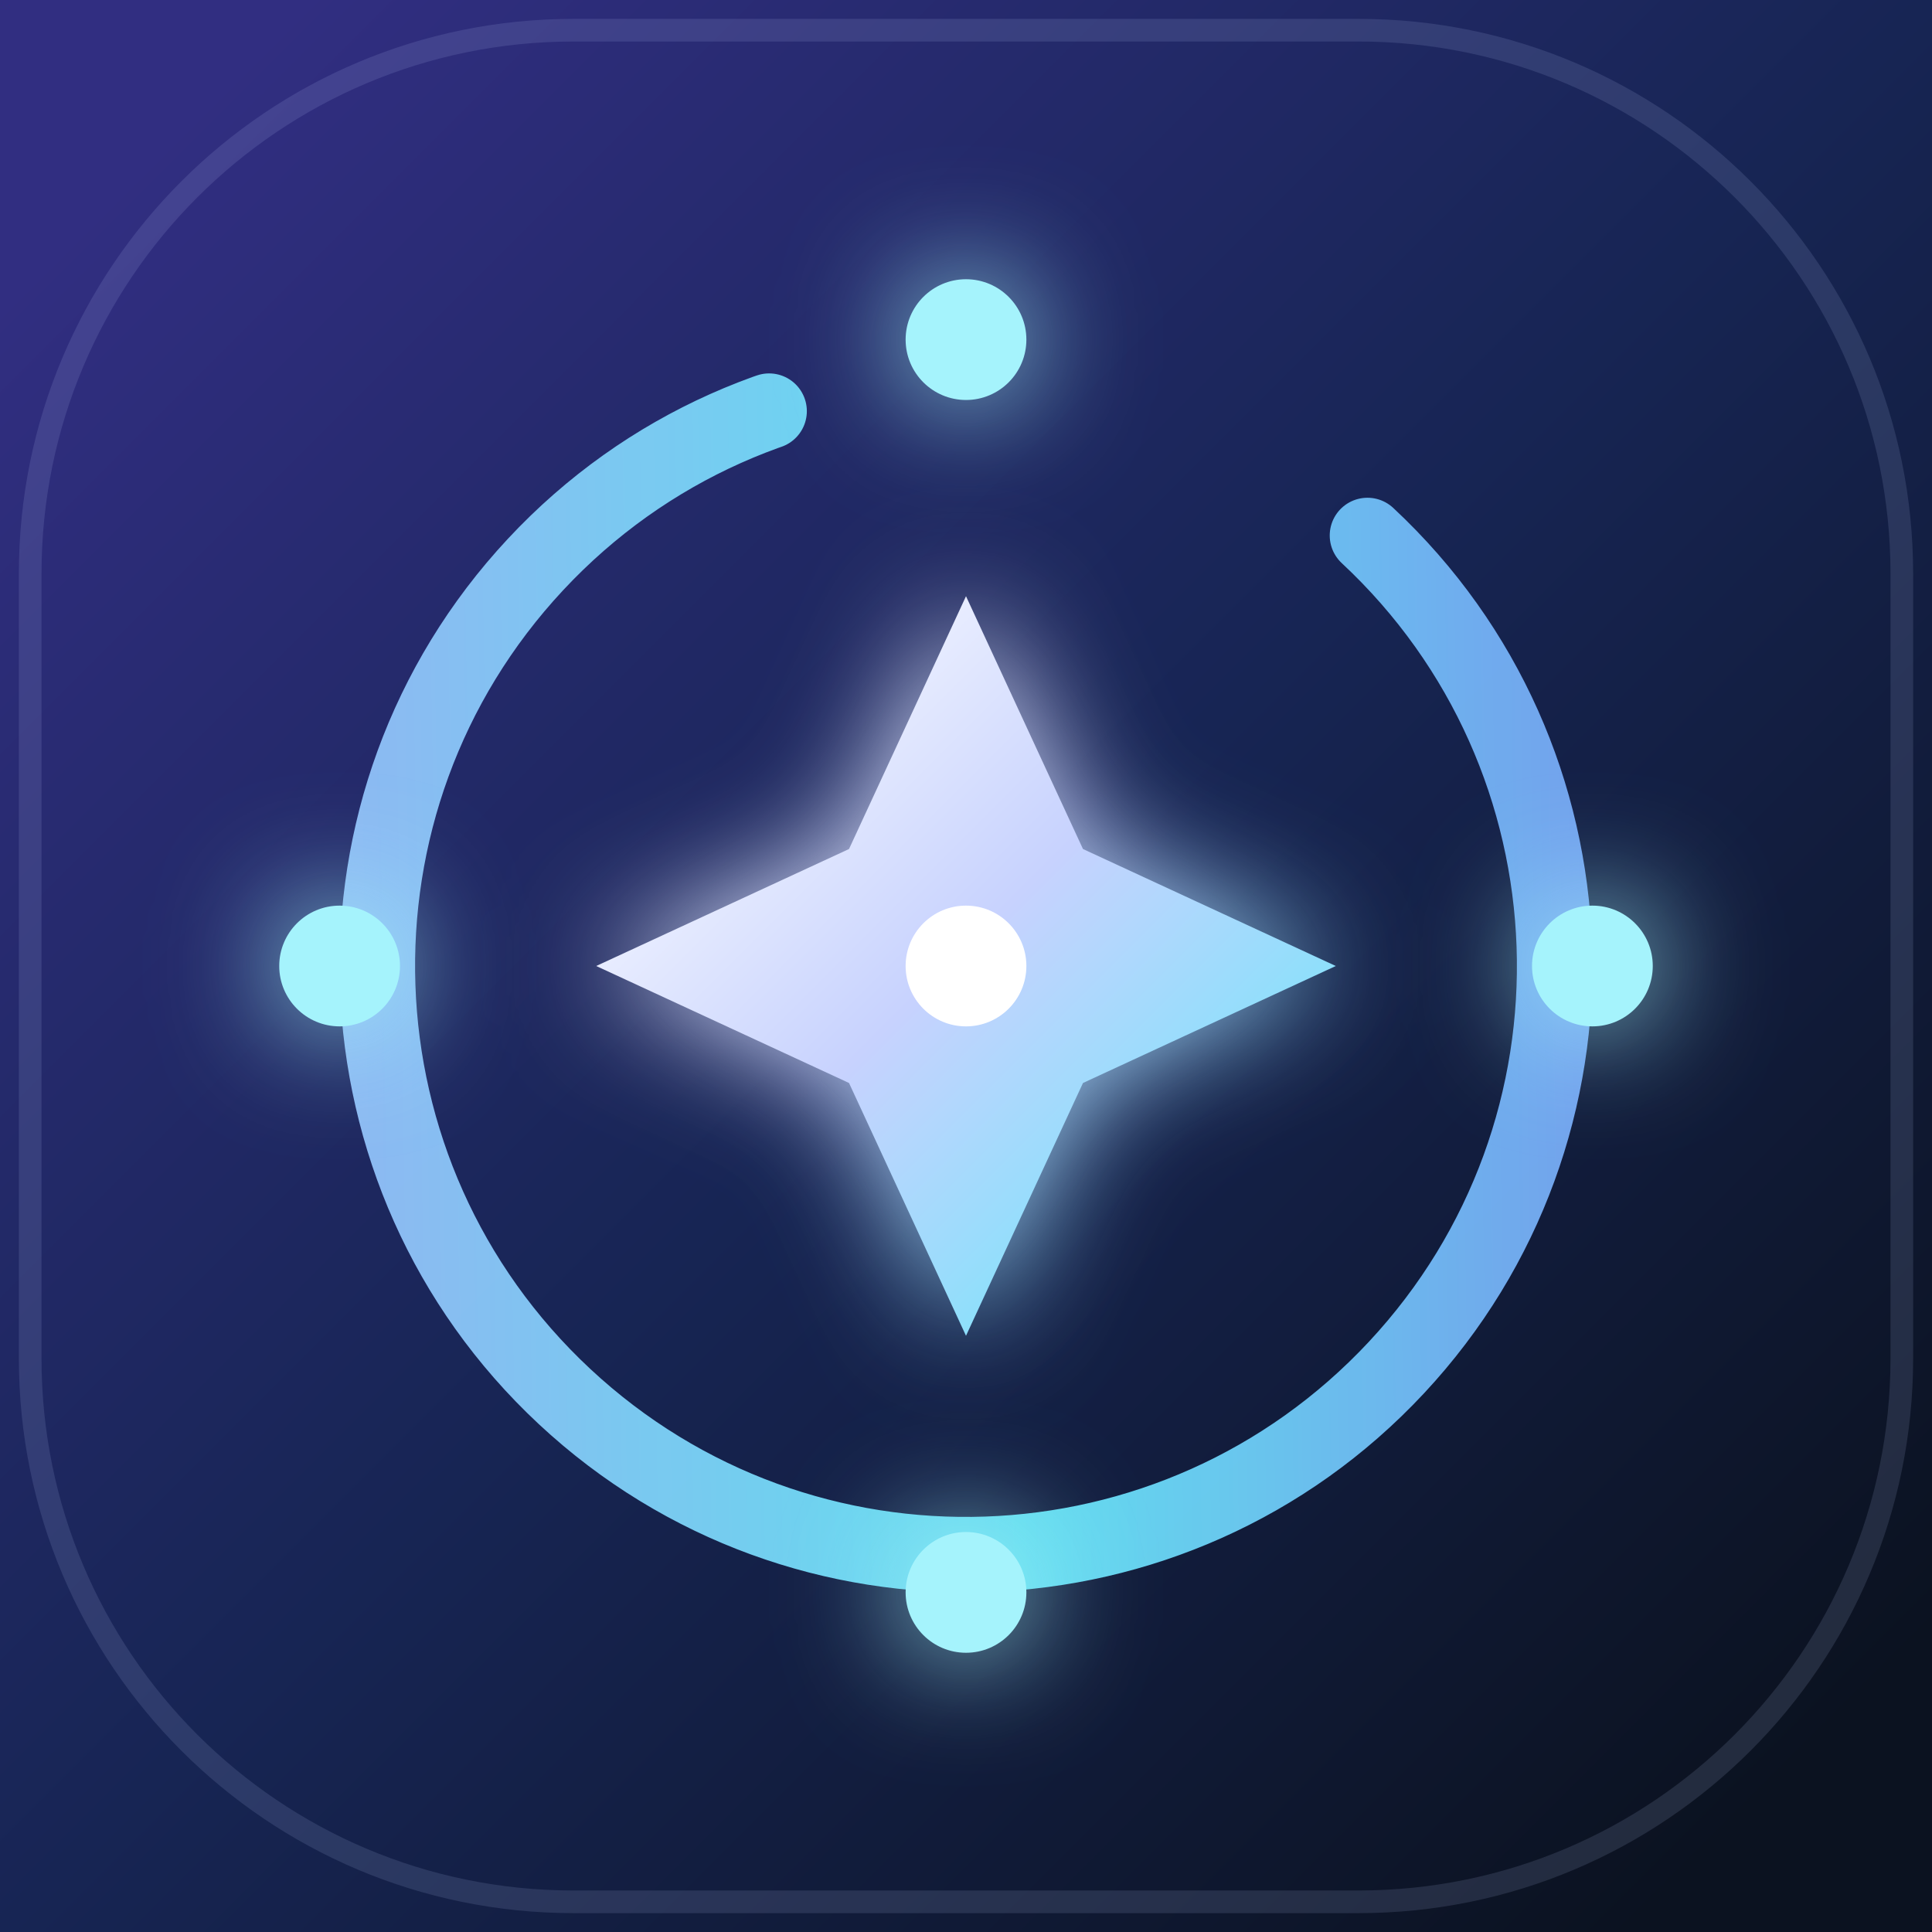
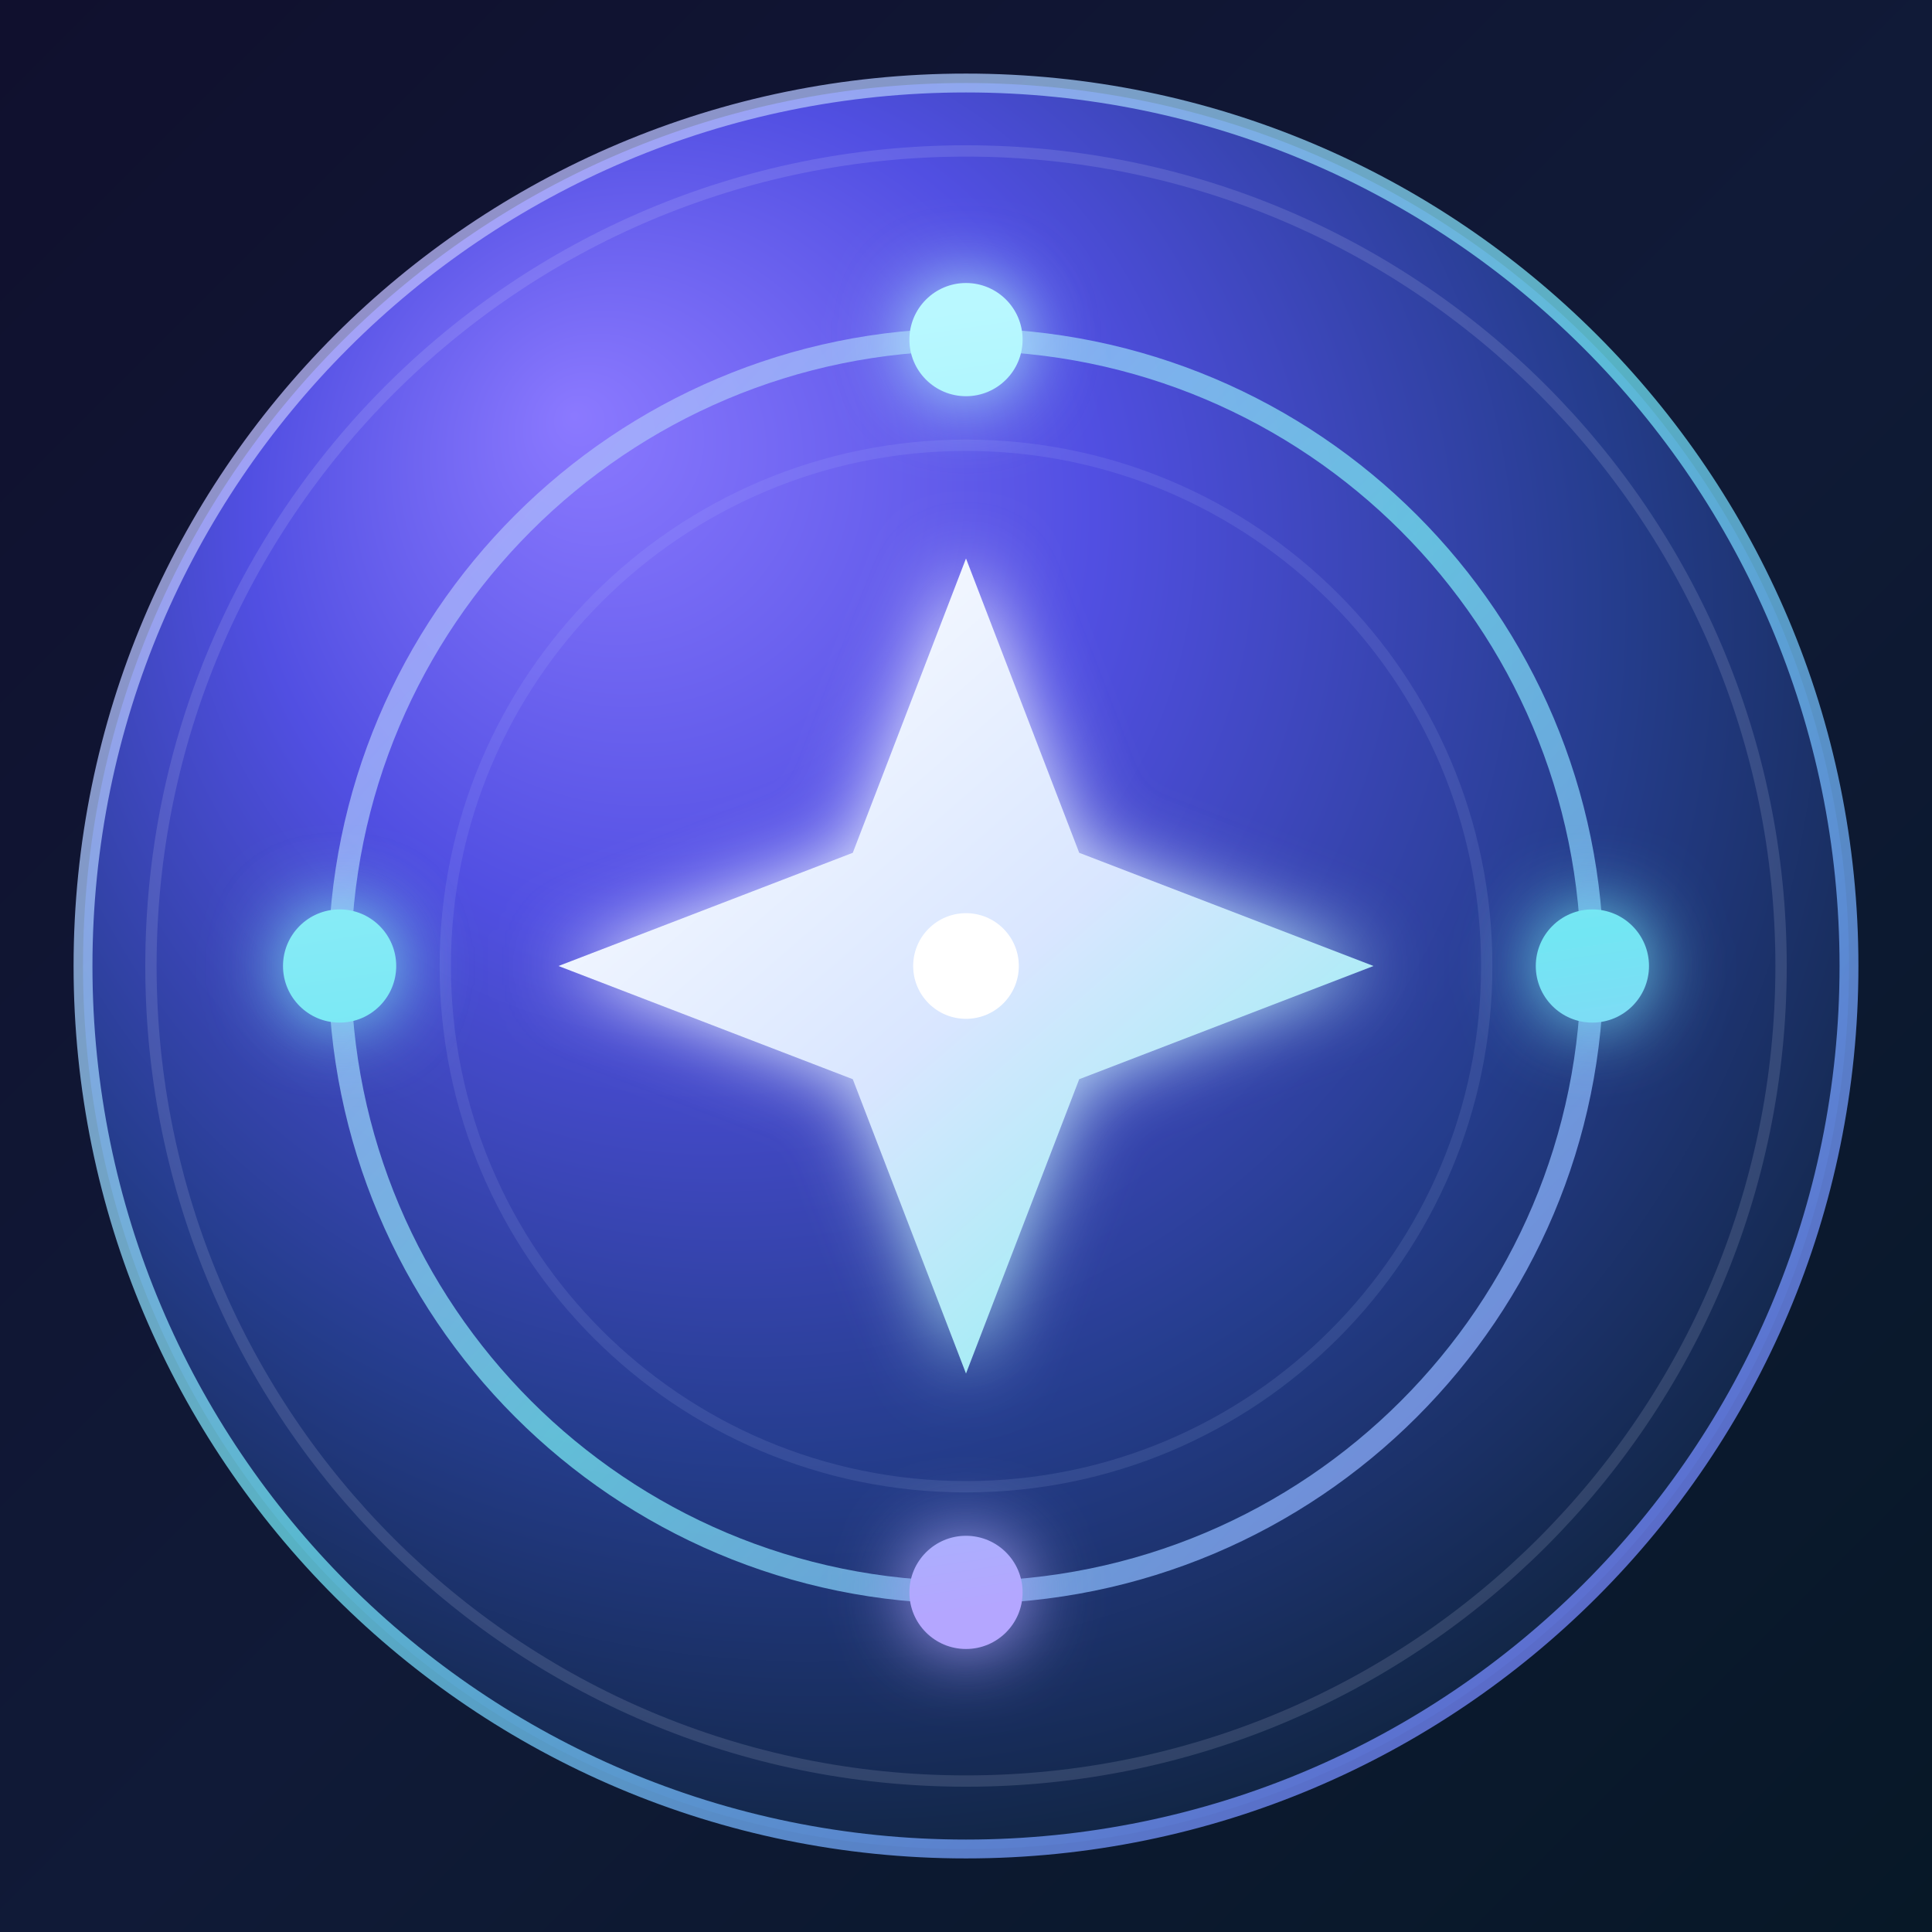
<svg xmlns="http://www.w3.org/2000/svg" viewBox="0 0 256 256" role="img" aria-labelledby="lifeos-title lifeos-desc">
  <defs>
-     <linearGradient id="tile" x1="20" y1="20" x2="236" y2="236" gradientUnits="userSpaceOnUse">
-       <stop stop-color="#312e81" />
-       <stop offset=".5" stop-color="#172554" />
-       <stop offset="1" stop-color="#0b1220" />
+     <linearGradient id="tile" x1="0" y1="0" x2="256" y2="256" gradientUnits="userSpaceOnUse">
+       <stop stop-color="#10102e" />
+       <stop offset=".52" stop-color="#101a37" />
+       <stop offset="1" stop-color="#071827" />
    </linearGradient>
-     <linearGradient id="orbit" x1="48" y1="44" x2="211" y2="213" gradientUnits="userSpaceOnUse">
-       <stop stop-color="#a5b4fc" />
-       <stop offset=".52" stop-color="#67e8f9" />
-       <stop offset="1" stop-color="#818cf8" />
+     <radialGradient id="disc" cx="112" cy="91" r="156" fx="76" fy="55" gradientUnits="userSpaceOnUse">
+       <stop stop-color="#8b79ff" />
+       <stop offset=".36" stop-color="#514fe2" />
+       <stop offset=".72" stop-color="#253d8d" />
+       <stop offset="1" stop-color="#122646" />
+     </radialGradient>
+     <linearGradient id="rim" x1="42" y1="30" x2="219" y2="226" gradientUnits="userSpaceOnUse">
+       <stop stop-color="#c4b5fd" />
+       <stop offset=".48" stop-color="#6fe5f2" />
+       <stop offset="1" stop-color="#747bff" />
    </linearGradient>
-     <linearGradient id="star" x1="87" y1="87" x2="170" y2="170" gradientUnits="userSpaceOnUse">
-       <stop stop-color="#fff" />
-       <stop offset=".48" stop-color="#c7d2fe" />
-       <stop offset="1" stop-color="#67e8f9" />
+     <linearGradient id="orbit" x1="51" y1="56" x2="211" y2="206" gradientUnits="userSpaceOnUse">
+       <stop stop-color="#b8aaff" />
+       <stop offset=".5" stop-color="#75e7ef" />
+       <stop offset="1" stop-color="#9295ff" />
+     </linearGradient>
+     <linearGradient id="star" x1="86" y1="78" x2="173" y2="178" gradientUnits="userSpaceOnUse">
+       <stop stop-color="#ffffff" />
+       <stop offset=".52" stop-color="#d9e6ff" />
+       <stop offset="1" stop-color="#87f0ef" />
+     </linearGradient>
+     <linearGradient id="node" x1="120" y1="42" x2="145" y2="211" gradientUnits="userSpaceOnUse">
+       <stop stop-color="#b9f8ff" />
+       <stop offset=".55" stop-color="#72e6f3" />
+       <stop offset="1" stop-color="#b4a6ff" />
    </linearGradient>
    <filter id="soft-glow" x="-60%" y="-60%" width="220%" height="220%">
-       <feGaussianBlur stdDeviation="8" result="blur" />
+       <feGaussianBlur stdDeviation="5" result="blur" />
      <feMerge>
        <feMergeNode in="blur" />
        <feMergeNode in="SourceGraphic" />
      </feMerge>
    </filter>
  </defs>
  <rect width="256" height="256" fill="url(#tile)" />
-   <rect x="4" y="4" width="248" height="248" rx="72" fill="none" stroke="#c7d2fe" stroke-opacity=".13" stroke-width="3" />
-   <circle cx="128" cy="128" r="78" fill="none" stroke="url(#orbit)" stroke-linecap="round" stroke-width="10" stroke-dasharray="405 86" transform="rotate(-47 128 128)" opacity=".94" />
-   <g fill="#a5f3fc" filter="url(#soft-glow)">
-     <circle cx="128" cy="45" r="8" />
-     <circle cx="211" cy="128" r="8" />
-     <circle cx="128" cy="211" r="8" />
-     <circle cx="45" cy="128" r="8" />
+   <circle cx="128" cy="128" r="117" fill="url(#disc)" stroke="url(#rim)" stroke-opacity=".75" stroke-width="2.5" />
+   <circle cx="128" cy="128" r="108" fill="none" stroke="#e0e7ff" stroke-opacity=".14" stroke-width="1.5" />
+   <circle cx="128" cy="128" r="83" fill="none" stroke="url(#orbit)" stroke-opacity=".76" stroke-width="3" />
+   <circle cx="128" cy="128" r="69" fill="none" stroke="#c7d2fe" stroke-opacity=".11" stroke-width="1.5" />
+   <g fill="url(#node)" filter="url(#soft-glow)">
+     <circle cx="128" cy="45" r="7.5" />
+     <circle cx="211" cy="128" r="7.5" />
+     <circle cx="128" cy="211" r="7.5" />
+     <circle cx="45" cy="128" r="7.5" />
  </g>
-   <path d="m128 79 15.5 33.5L177 128l-33.5 15.5L128 177l-15.5-33.5L79 128l33.5-15.5L128 79Z" fill="url(#star)" filter="url(#soft-glow)" />
-   <circle cx="128" cy="128" r="8" fill="#fff" />
+   <path d="m128 74 15 39 39 15-39 15-15 39-15-39-39-15 39-15 15-39Z" fill="url(#star)" filter="url(#soft-glow)" />
+   <circle cx="128" cy="128" r="7" fill="#fff" />
</svg>
